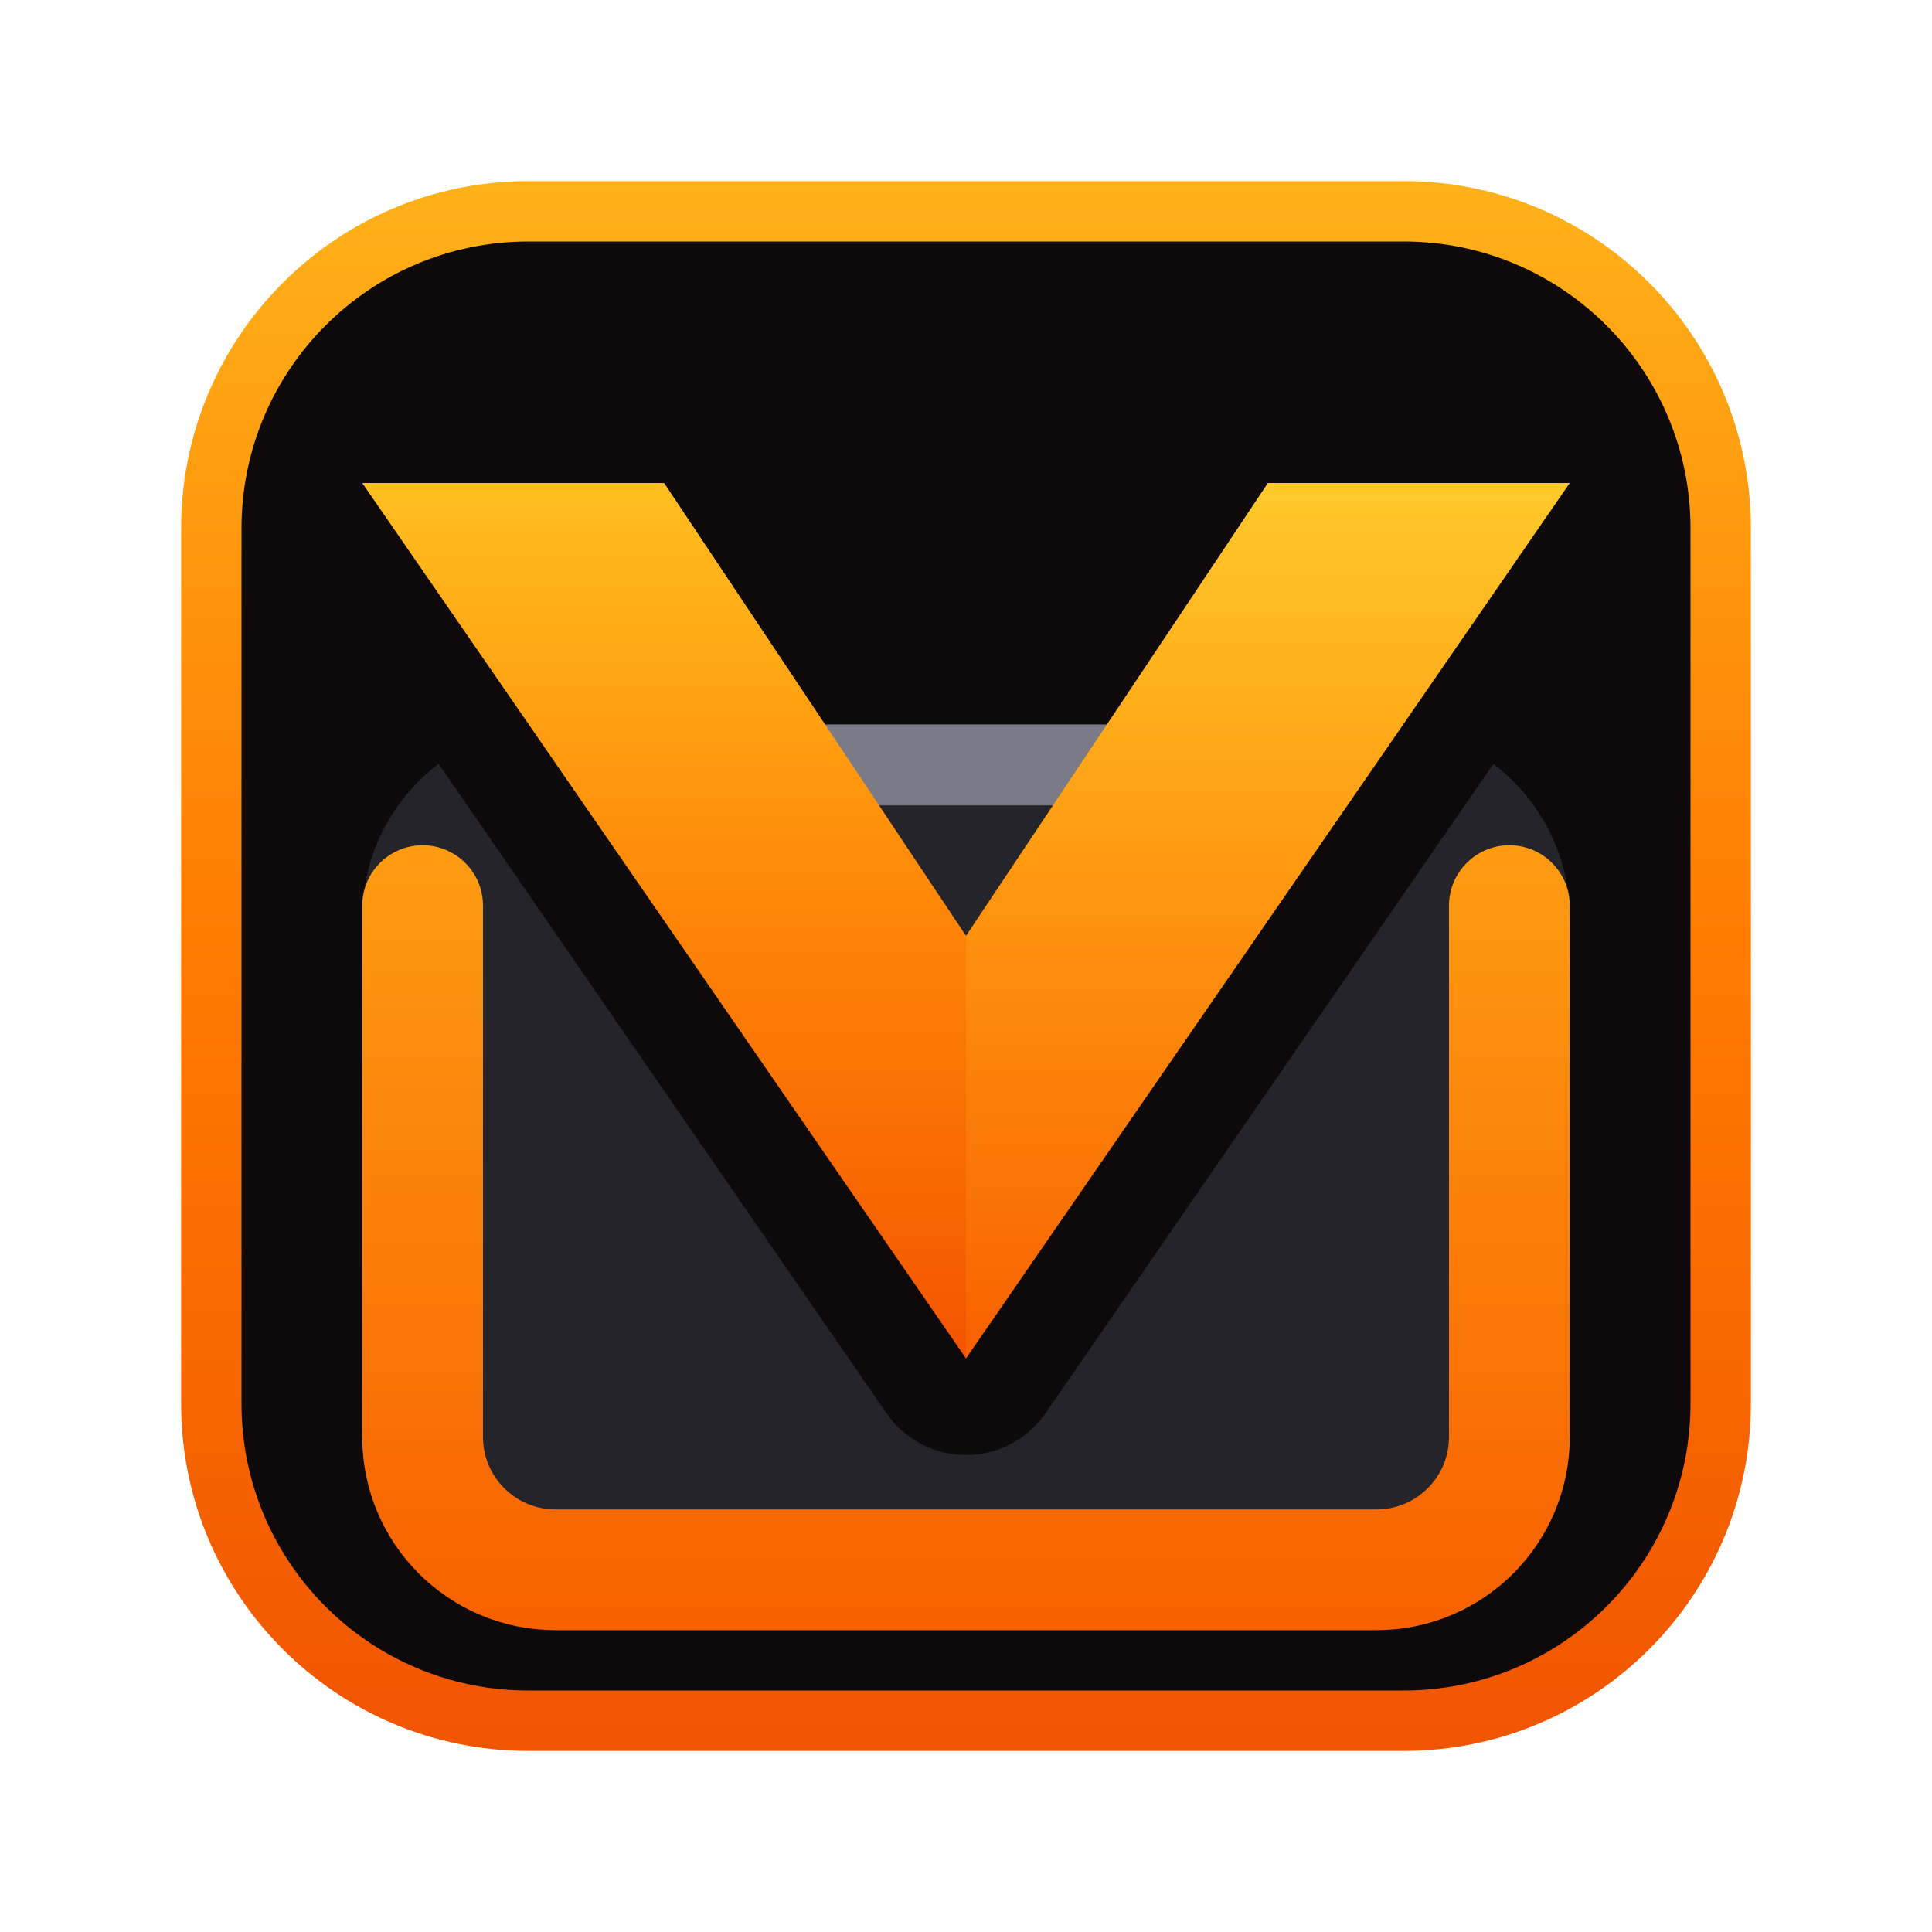
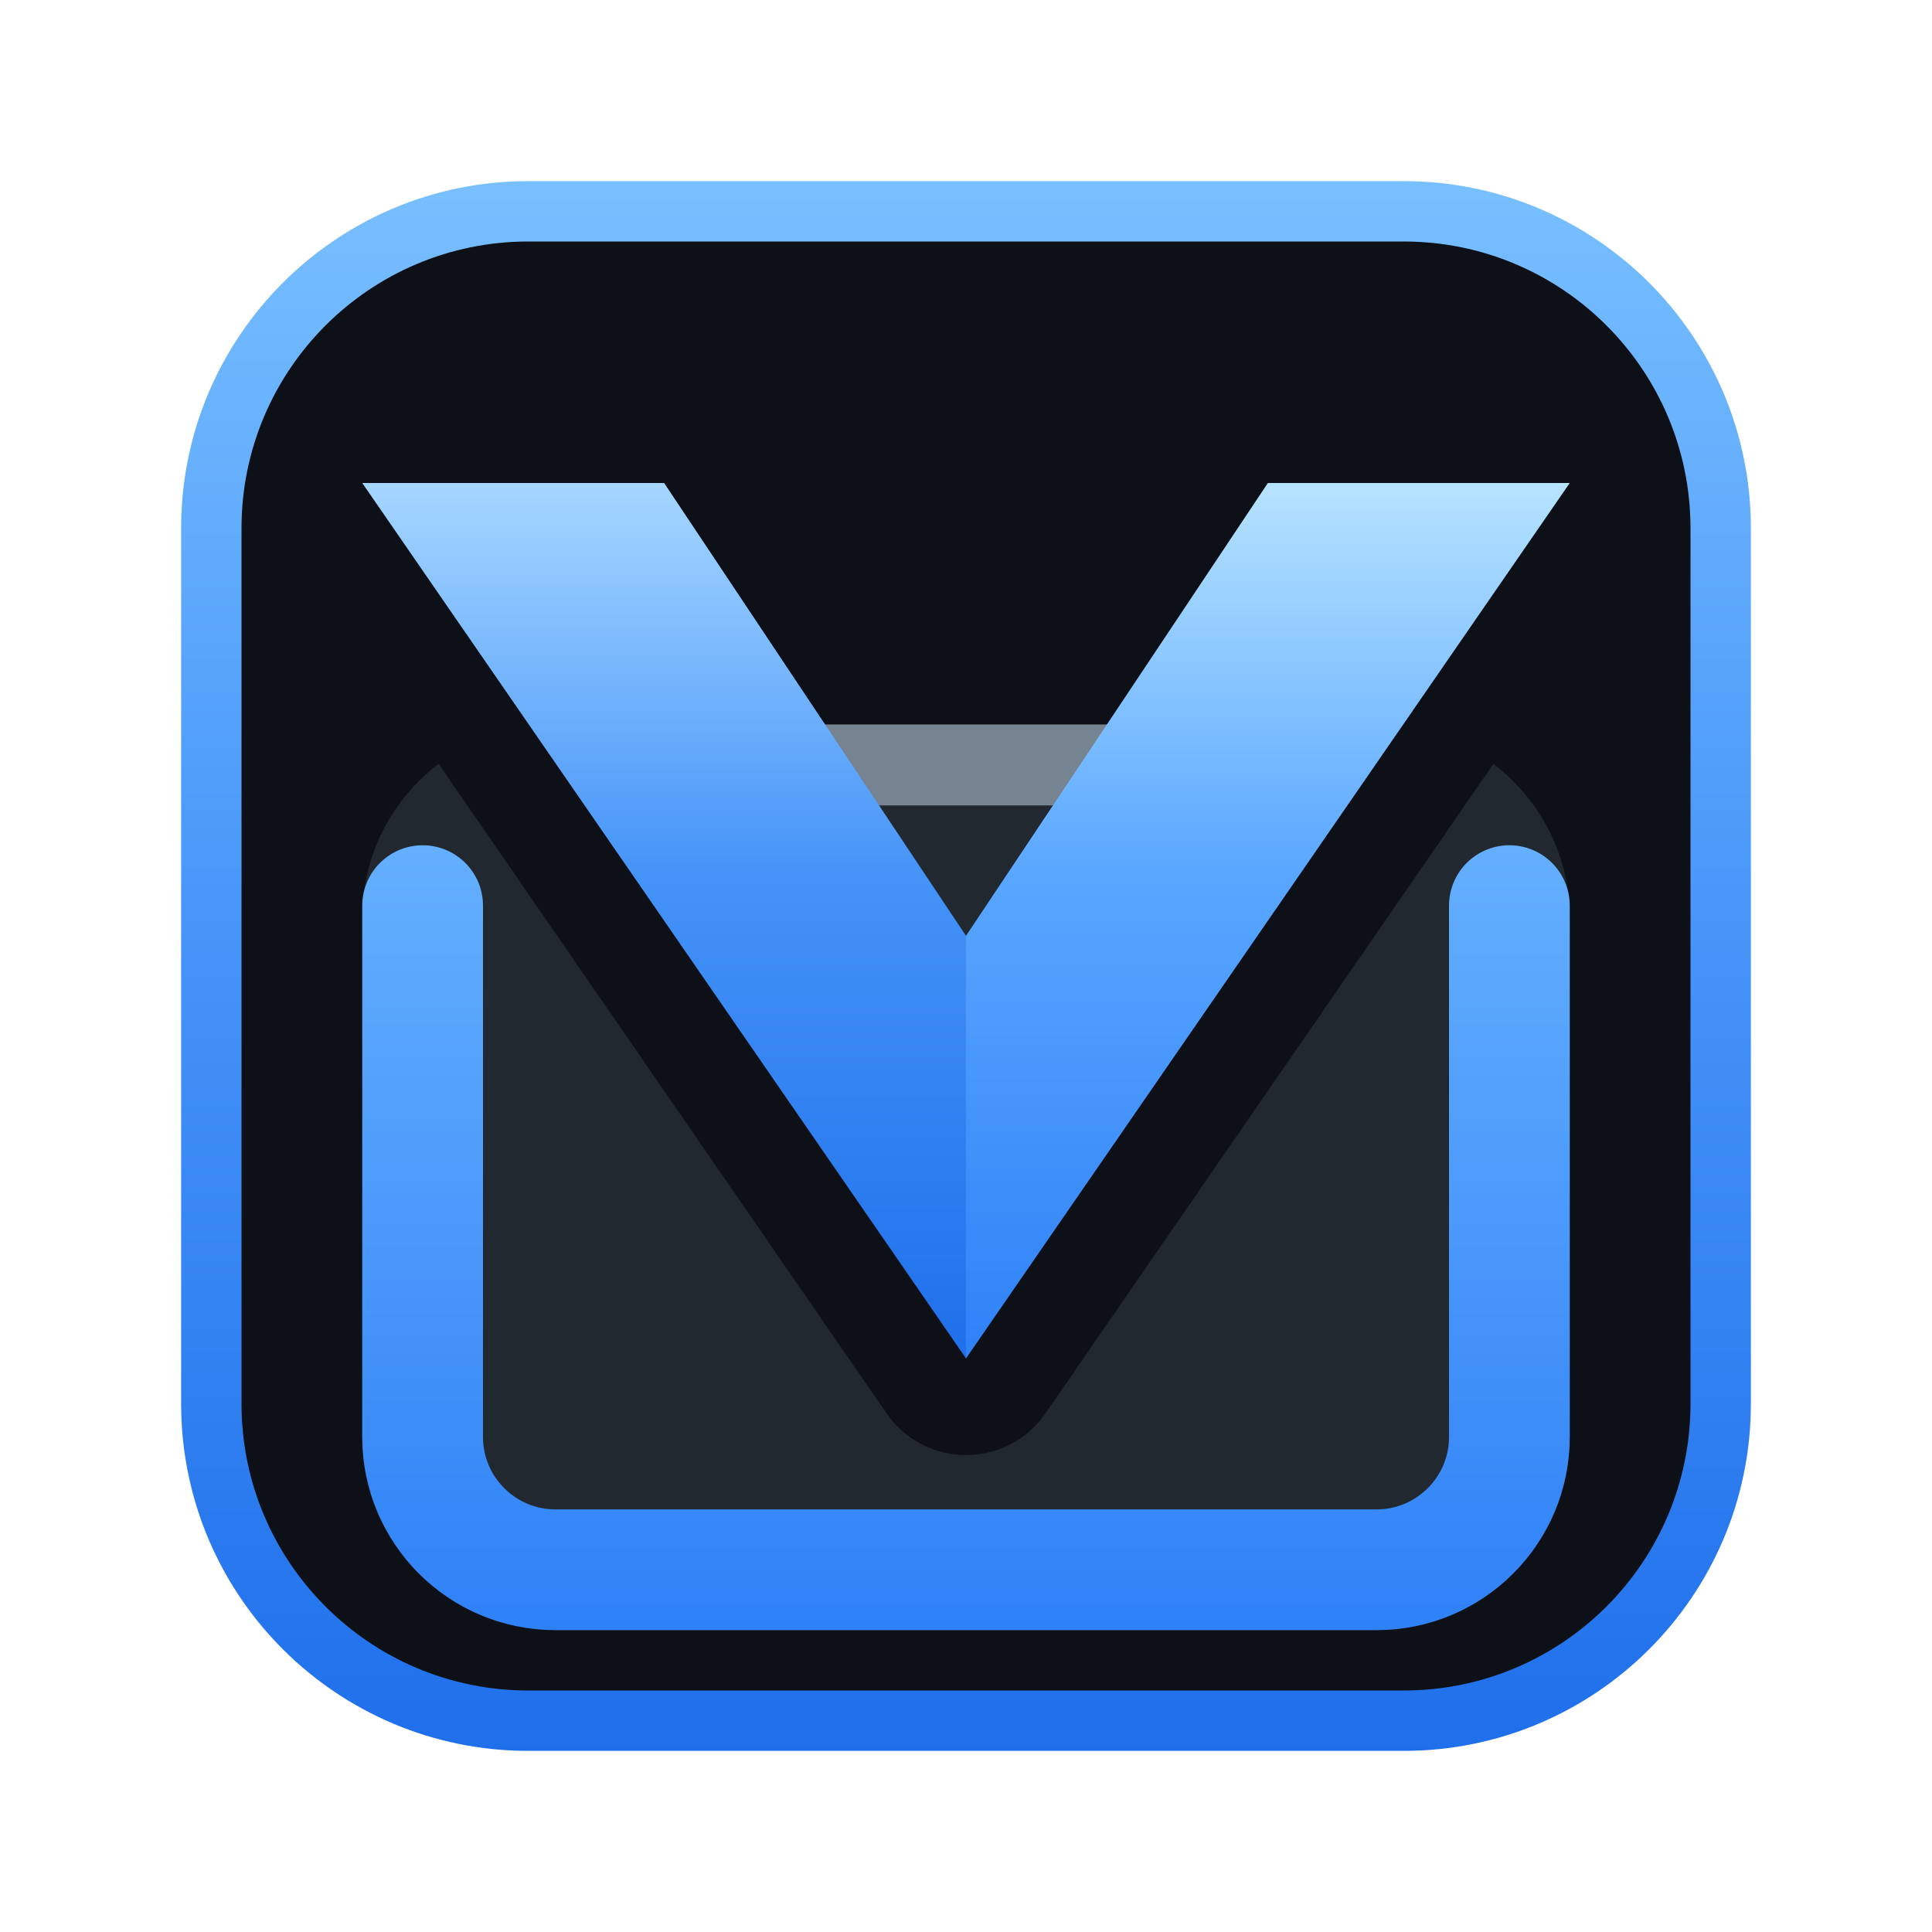
<svg xmlns="http://www.w3.org/2000/svg" width="32" height="32" viewBox="0 0 32 32">
  <defs>
    <linearGradient id="rim" x1="0" y1="0" x2="0" y2="1">
-       <stop offset="0" stop-color="#ffb21a" />
-       <stop offset="0.5" stop-color="#ff7a00" />
-       <stop offset="1" stop-color="#f05400" />
+       <stop offset="0" stop-color="#79c0ff" />
+       <stop offset="0.5" stop-color="#4493f8" />
+       <stop offset="1" stop-color="#1f6feb" />
    </linearGradient>
    <linearGradient id="v-left" gradientUnits="userSpaceOnUse" x1="0" y1="8" x2="0" y2="22.5">
-       <stop offset="0" stop-color="#ffbf1f" />
-       <stop offset="0.45" stop-color="#ff8a08" />
-       <stop offset="1" stop-color="#f45400" />
+       <stop offset="0" stop-color="#a5d6ff" />
+       <stop offset="0.45" stop-color="#4493f8" />
+       <stop offset="1" stop-color="#1f6feb" />
    </linearGradient>
    <linearGradient id="v-right" gradientUnits="userSpaceOnUse" x1="0" y1="8" x2="0" y2="22.5">
-       <stop offset="0" stop-color="#ffc92a" />
-       <stop offset="0.45" stop-color="#ff9810" />
-       <stop offset="1" stop-color="#f86000" />
+       <stop offset="0" stop-color="#b6e3ff" />
+       <stop offset="0.45" stop-color="#58a6ff" />
+       <stop offset="1" stop-color="#2f81f7" />
    </linearGradient>
    <linearGradient id="outline" gradientUnits="userSpaceOnUse" x1="0" y1="12" x2="0" y2="27">
-       <stop offset="0" stop-color="#ffa514" />
-       <stop offset="1" stop-color="#f86000" />
+       <stop offset="0" stop-color="#6cb6ff" />
+       <stop offset="1" stop-color="#2f81f7" />
    </linearGradient>
  </defs>
  <path d="M8.75 3H23.25A5.75 5.75 0 0 1 29 8.75V23.25A5.75 5.75 0 0 1 23.25 29H8.75A5.75 5.75 0 0 1 3 23.25V8.75A5.75 5.75 0 0 1 8.75 3Z" fill="url(#rim)" />
-   <path d="M8.75 4H23.25A4.75 4.75 0 0 1 28 8.75V23.25A4.75 4.75 0 0 1 23.25 28H8.75A4.75 4.75 0 0 1 4 23.25V8.75A4.75 4.75 0 0 1 8.75 4Z" fill="#0e0a0b" />
-   <path d="M9.2 12H22.8A3.2 3.2 0 0 1 26 15.2V23.8A3.2 3.2 0 0 1 22.8 27H9.2A3.2 3.2 0 0 1 6 23.8V15.2A3.2 3.2 0 0 1 9.2 12Z" fill="#25242a" />
-   <rect x="7.92" y="12" width="16.16" height="1.34" fill="#7a7b86" />
+   <path d="M8.75 4H23.25A4.75 4.75 0 0 1 28 8.75V23.25A4.75 4.75 0 0 1 23.25 28H8.75A4.75 4.75 0 0 1 4 23.25V8.75A4.75 4.75 0 0 1 8.75 4Z" fill="#0d1117" />
+   <path d="M9.2 12H22.8A3.2 3.2 0 0 1 26 15.2V23.8A3.2 3.2 0 0 1 22.8 27H9.2A3.2 3.2 0 0 1 6 23.8V15.2A3.2 3.2 0 0 1 9.2 12Z" fill="#212830" />
+   <rect x="7.92" y="12" width="16.16" height="1.34" fill="#768390" />
  <path d="M7 15V23.8A2.2 2.2 0 0 0 9.2 26H22.8A2.2 2.2 0 0 0 25 23.8V15" fill="none" stroke="url(#outline)" stroke-width="2" stroke-linecap="round" />
-   <polyline points="11,8 6,8 16,22.5 26,8 21,8" fill="none" stroke="#0e0a0b" stroke-width="3.2" stroke-linejoin="round" />
+   <polyline points="11,8 6,8 16,22.5 26,8 21,8" fill="none" stroke="#0d1117" stroke-width="3.2" stroke-linejoin="round" />
  <polygon points="6,8 11,8 16,15.5 16,22.5" fill="url(#v-left)" />
  <polygon points="21,8 26,8 16,22.5 16,15.5" fill="url(#v-right)" />
</svg>
